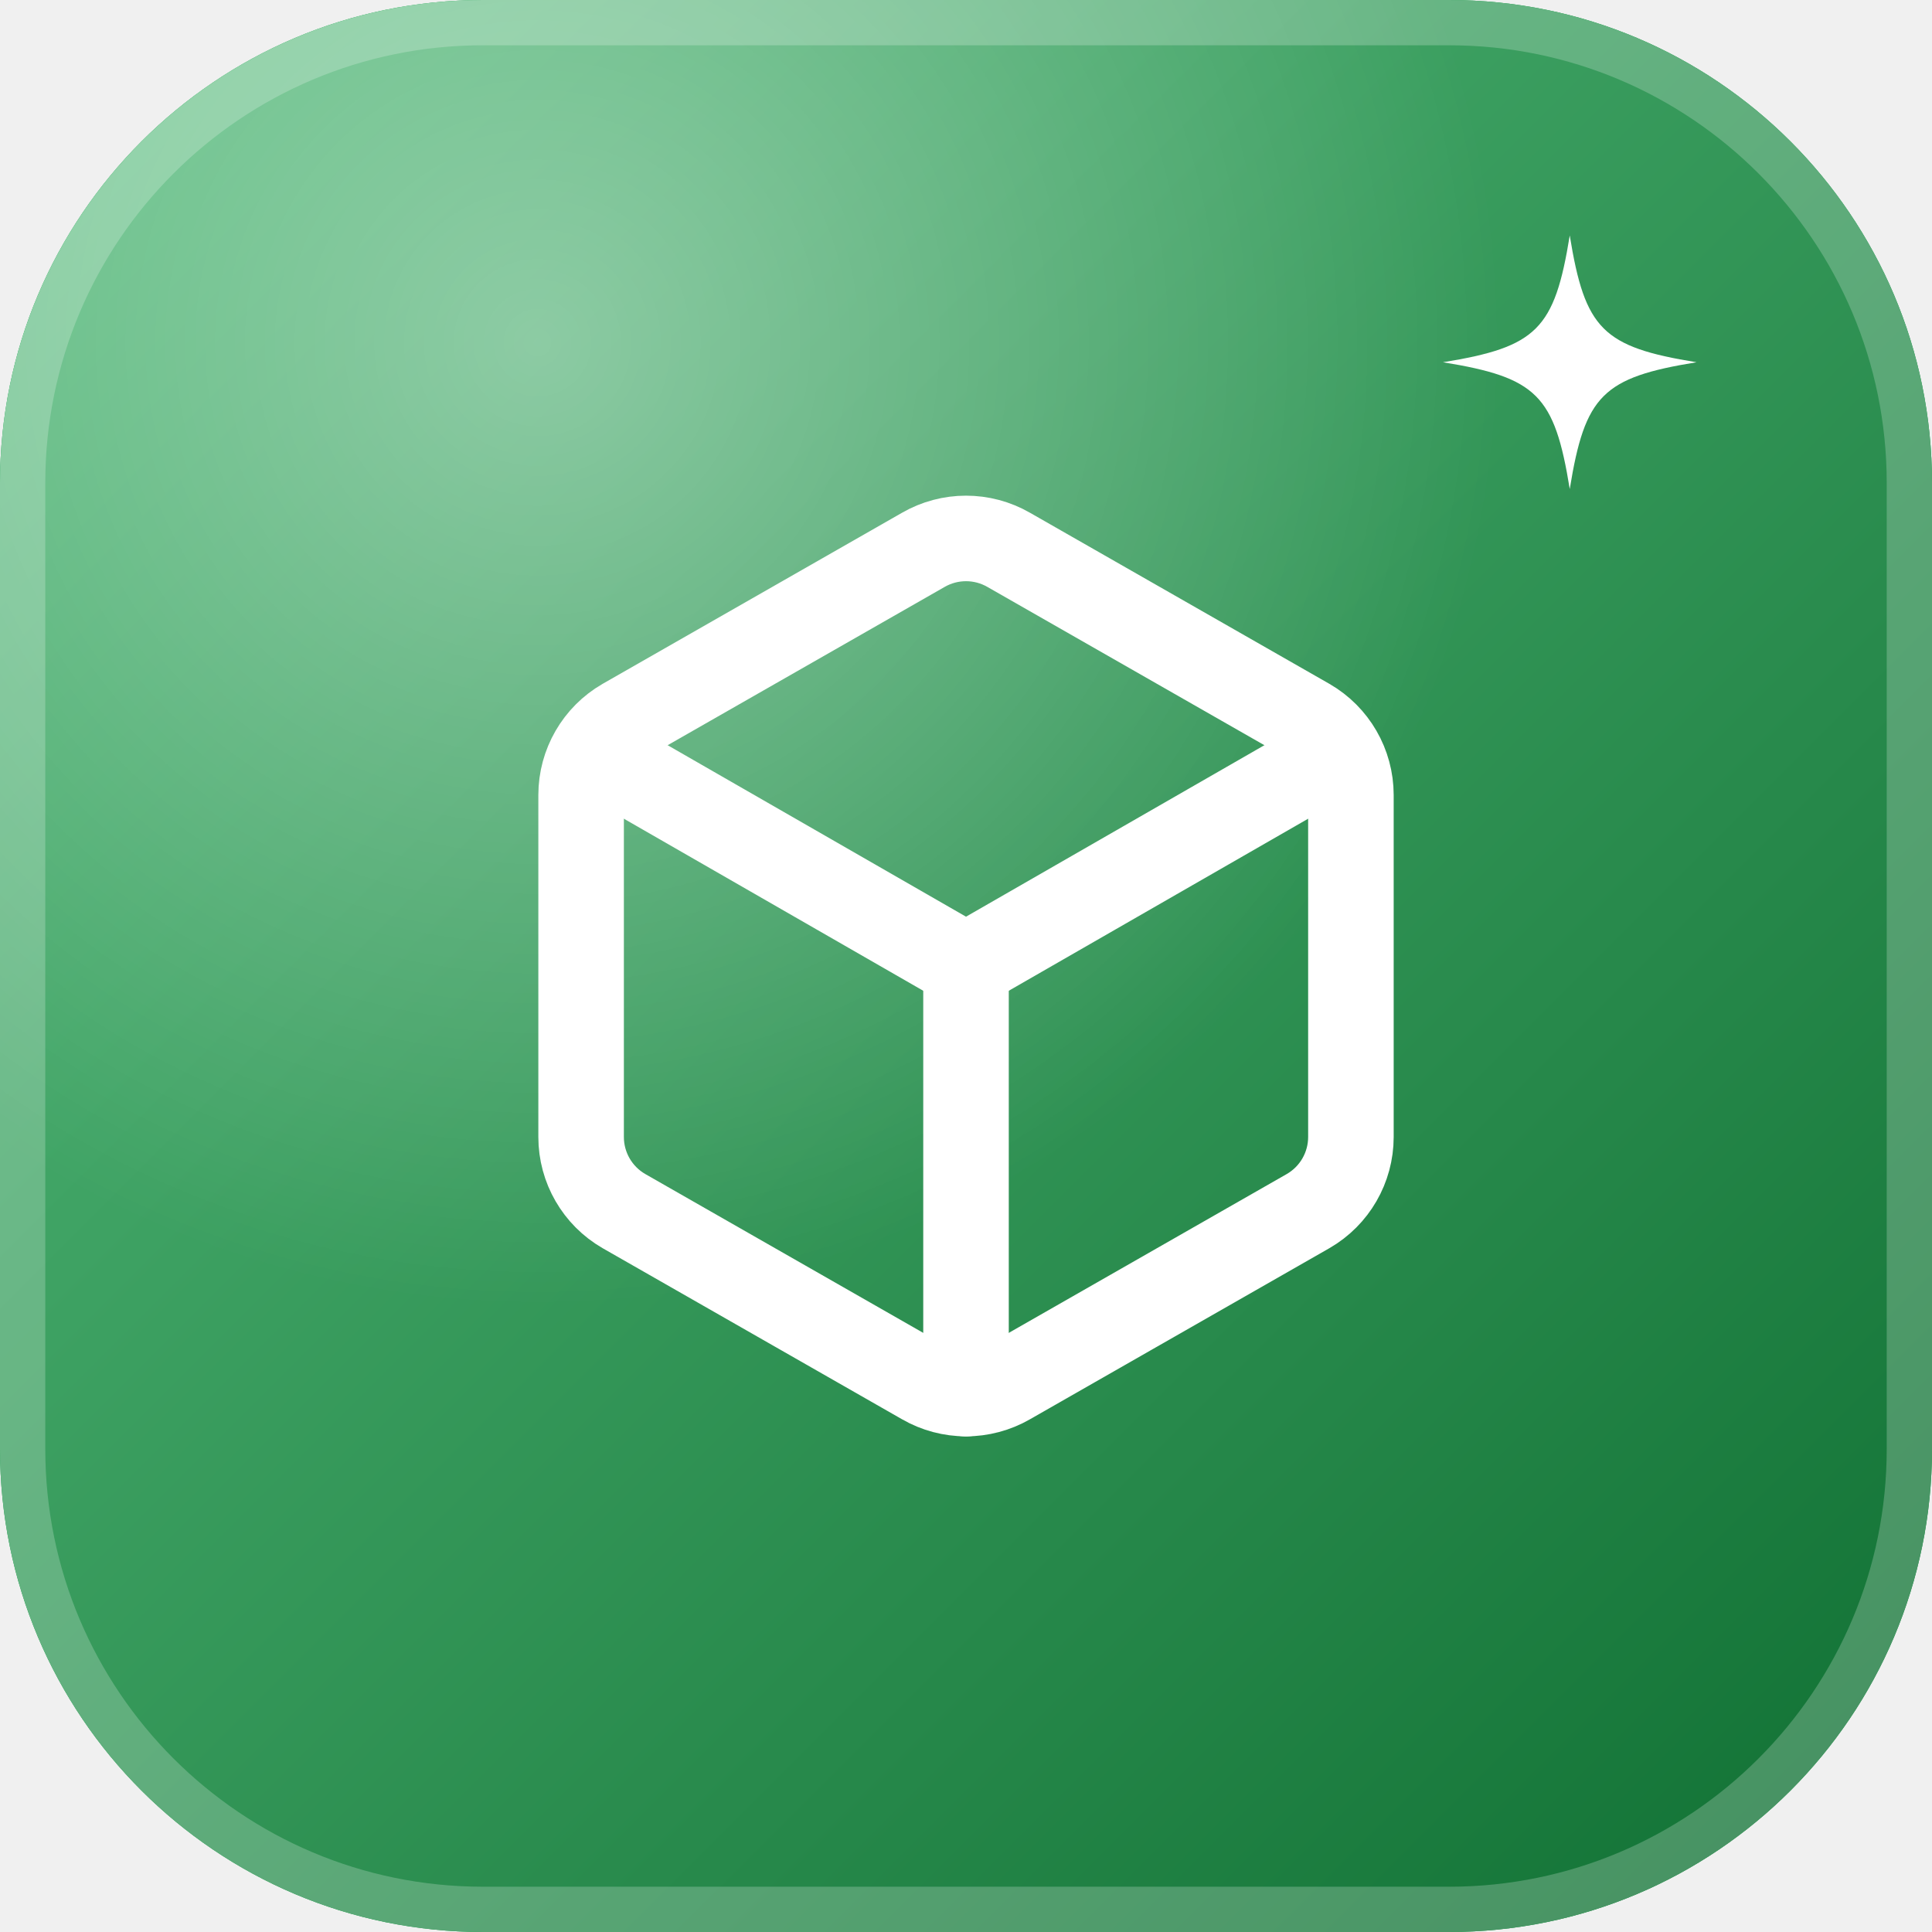
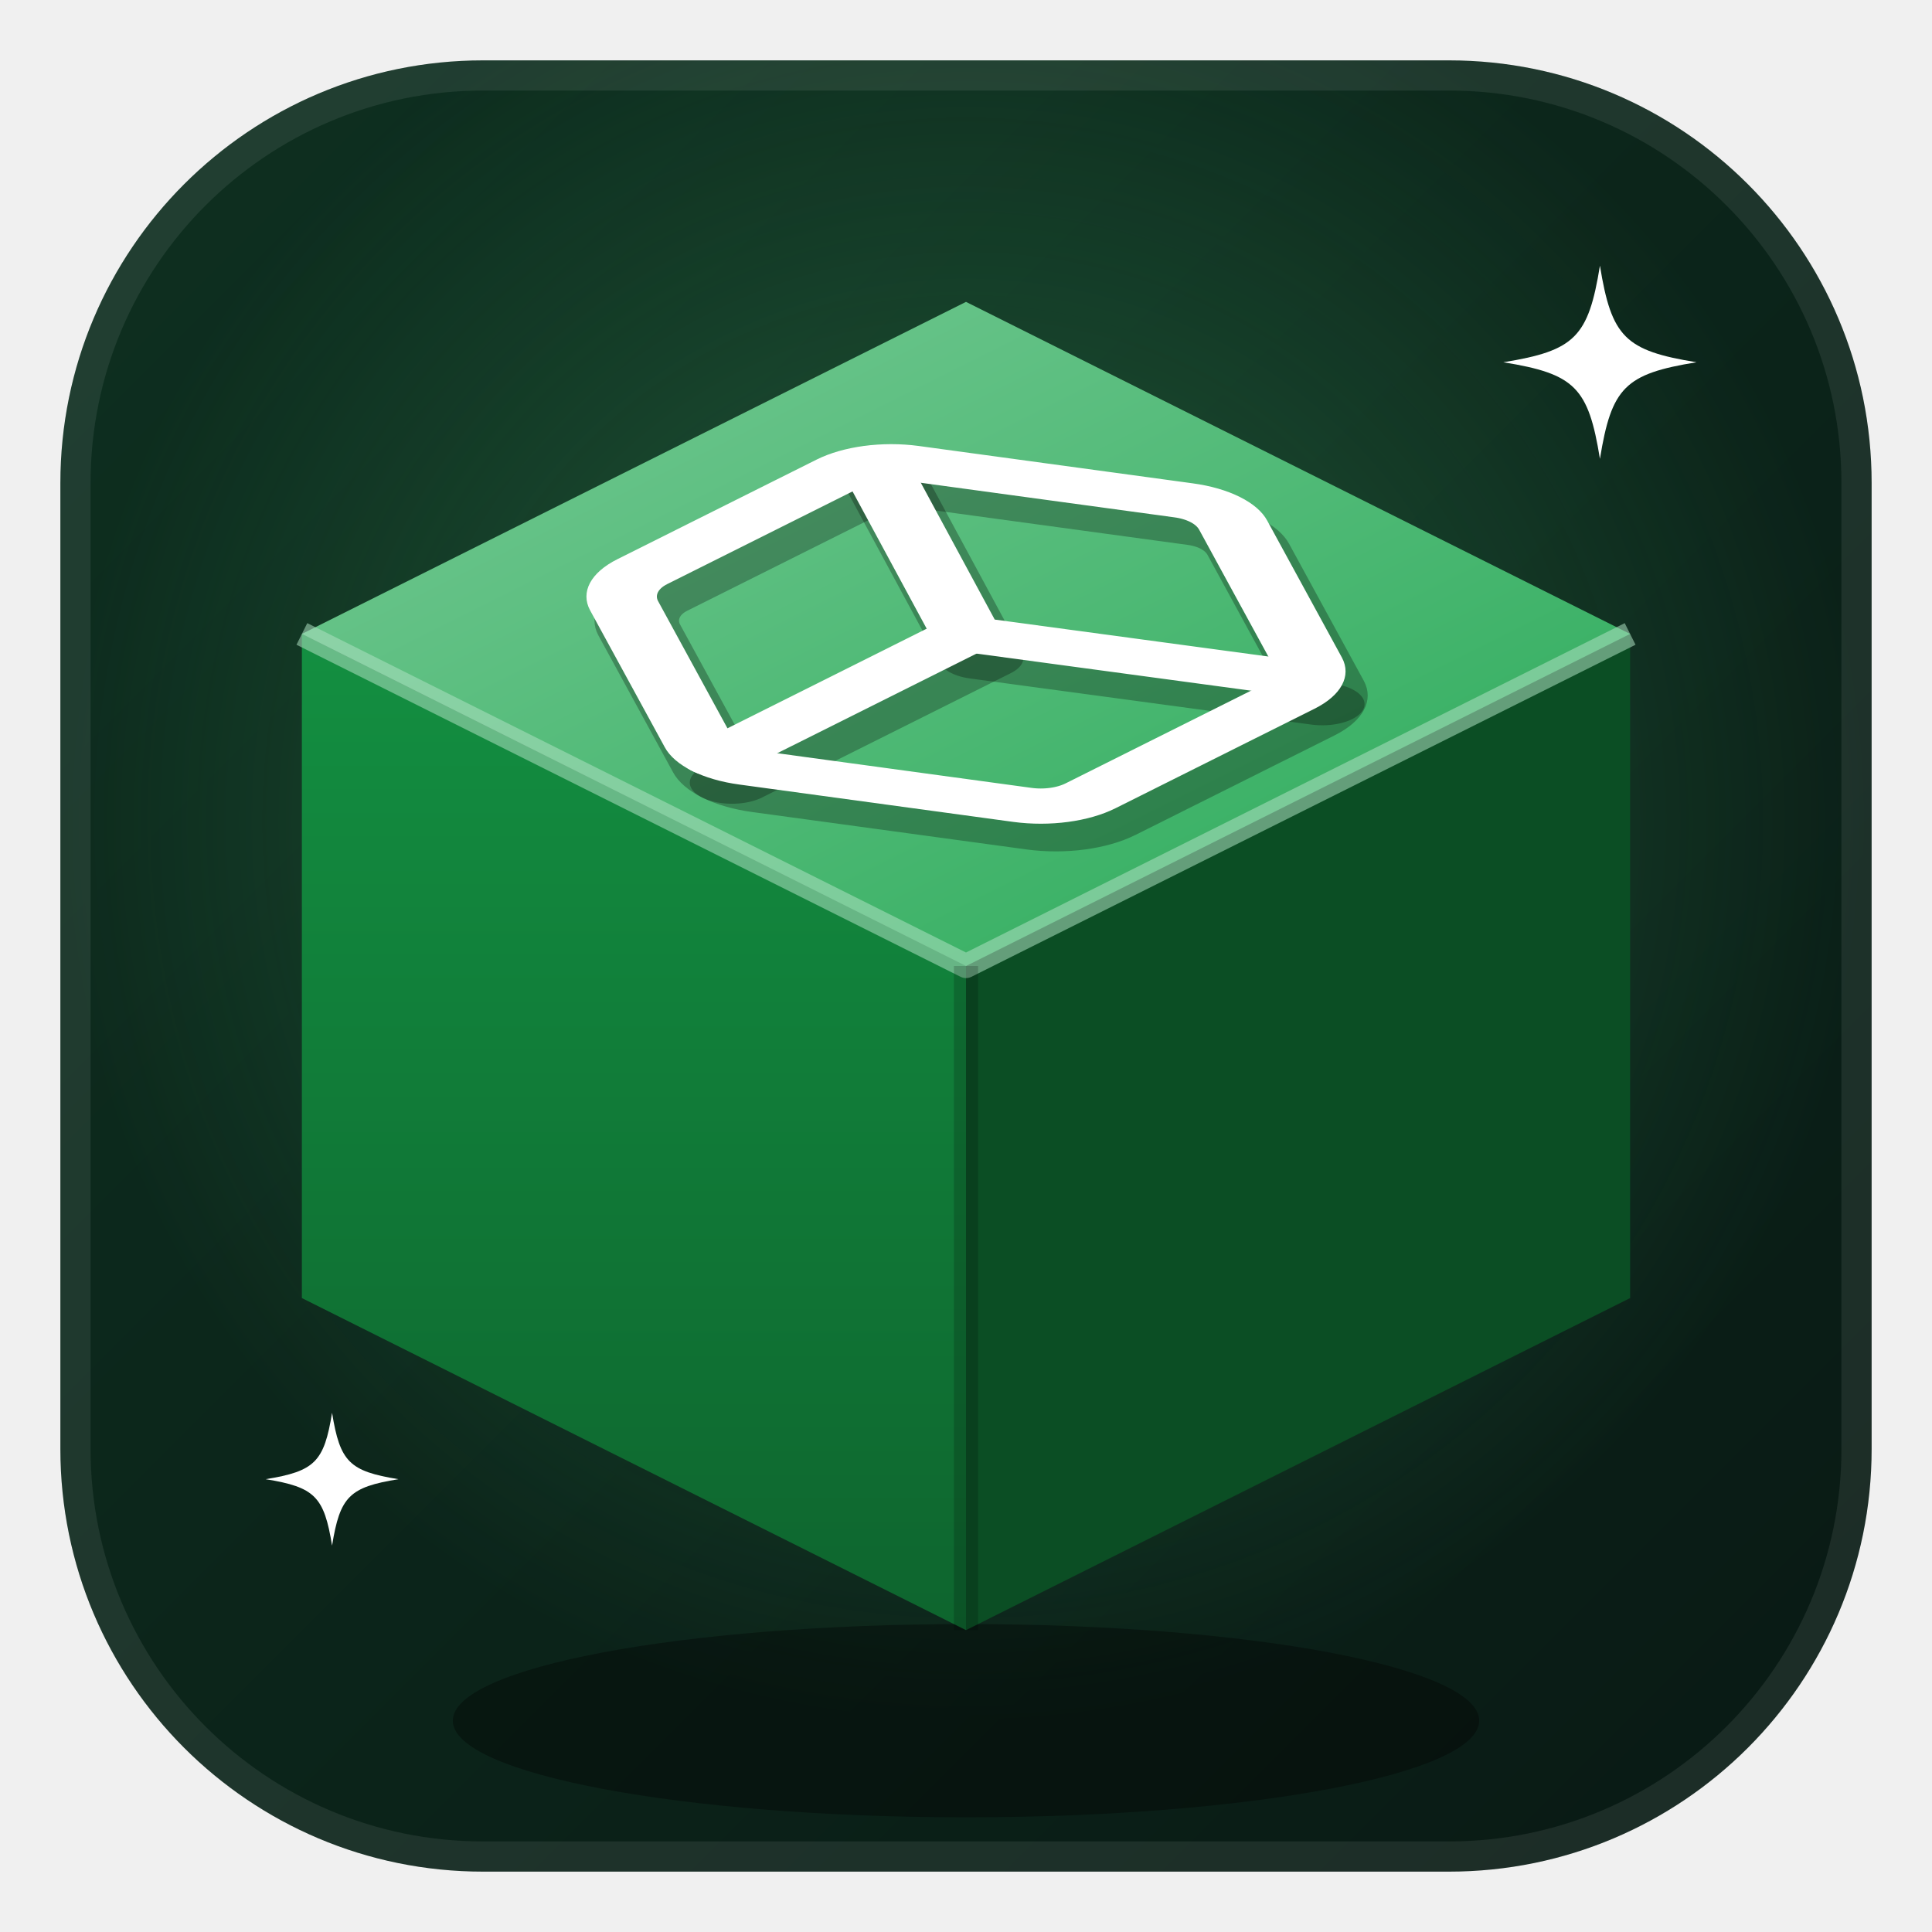
<svg xmlns="http://www.w3.org/2000/svg" viewBox="0 0 64 64" role="img" aria-hidden="true">
  <defs>
-     <linearGradient id="t" x1="0" y1="0" x2="1" y2="1">
-       <stop offset="0" stop-color="#57bd7d" />
-       <stop offset="1" stop-color="#0f6f32" />
+     <linearGradient id="bg" x1="0" y1="0" x2="1" y2="1">
+       <stop offset="0" stop-color="#0e3020" />
+       <stop offset="1" stop-color="#091914" />
    </linearGradient>
-     <radialGradient id="h" cx=".28" cy=".18" r=".9">
-       <stop offset="0" stop-color="#ffffff" stop-opacity=".38" />
-       <stop offset=".55" stop-color="#ffffff" stop-opacity="0" />
+     <radialGradient id="halo" cx=".5" cy=".42" r=".5">
+       <stop offset="0" stop-color="#45b56e" stop-opacity=".38" />
+       <stop offset="1" stop-color="#45b56e" stop-opacity="0" />
    </radialGradient>
+     <linearGradient id="it" x1="0" y1="0" x2="1" y2="1">
+       <stop offset="0" stop-color="#78ca96" />
+       <stop offset="1" stop-color="#29aa58" />
+     </linearGradient>
+     <linearGradient id="il" x1="0" y1="0" x2="0" y2="1">
+       <stop offset="0" stop-color="#138f41" />
+       <stop offset="1" stop-color="#0e652e" />
+     </linearGradient>
+     <linearGradient id="ish" x1="0" y1="0" x2="1" y2="0">
+       <stop offset="0" stop-color="#fff" stop-opacity="0" />
+       <stop offset=".5" stop-color="#fff" stop-opacity=".55" />
+       <stop offset="1" stop-color="#fff" stop-opacity="0" />
+     </linearGradient>
+     <clipPath id="ic">
+       <path d="M32 10 L54 21 L32 32 L10 21 Z" />
+     </clipPath>
  </defs>
-   <style>.g,.o,.w,.s{transform-box:fill-box;transform-origin:50% 50%}@keyframes m{0%,100%{transform:rotateY(0) scaleX(1)}50%{transform:scaleX(.82)}}.g{animation:m 3.4s ease-in-out infinite}@keyframes s{0%,100%{opacity:.35;transform:scale(.55) rotate(0)}50%{opacity:1;transform:scale(1) rotate(45deg)}}.s{animation:s 3s ease-in-out infinite}@media (prefers-reduced-motion:reduce){.g,.o,.w,.s,.g path,.g polyline{animation:none!important}}</style>
-   <rect width="64" height="64" rx="16" fill="#16a34a" />
-   <rect width="64" height="64" rx="16" fill="url(#t)" />
-   <rect width="64" height="64" rx="16" fill="url(#h)" />
-   <rect x=".75" y=".75" width="62.5" height="62.5" rx="15.25" fill="none" stroke="#ffffff" stroke-opacity=".22" stroke-width="1.5" />
-   <g transform="translate(15 15) scale(1.4167)">
-     <g class="g" fill="none" stroke="#ffffff" stroke-width="2" stroke-linecap="round" stroke-linejoin="round">
+   <style>.ibob,.ishadow{transform-box:fill-box;transform-origin:50% 50%}@keyframes ib{0%,100%{transform:translateY(0)}50%{transform:translateY(-2.2px)}}@keyframes isd{0%,100%{transform:scaleX(1);opacity:.35}50%{transform:scaleX(.86);opacity:.22}}@keyframes is{0%,55%{transform:translateX(0)}100%{transform:translateX(78px)}}@keyframes ig{0%,100%{opacity:.9}50%{opacity:1}}.ibob{animation:ib 4.2s ease-in-out infinite}.ishadow{animation:isd 4.2s ease-in-out infinite}.ishine{animation:is 5.5s ease-in-out infinite}.iglow{animation:ig 4.2s ease-in-out infinite}.sp{transform-box:fill-box;transform-origin:50% 50%;animation:tw 3.2s ease-in-out infinite}@keyframes tw{0%,100%{opacity:.15;transform:scale(.4) rotate(0)}50%{opacity:.95;transform:scale(1) rotate(45deg)}}@media (prefers-reduced-motion:reduce){*{animation:none!important}}</style>
+   <rect x="2" y="2" width="60" height="60" rx="14" fill="url(#bg)" />
+   <rect x="2" y="2" width="60" height="60" rx="14" fill="url(#halo)" />
+   <rect x="2.5" y="2.5" width="59" height="59" rx="13.5" fill="none" stroke="#fff" stroke-opacity=".08" />
+   <g class="ibob">
+     <ellipse cx="32" cy="57" rx="17" ry="3.2" fill="#000" opacity=".35" class="ishadow" />
+     <path d="M10 21 L32 32 V54 L10 43 Z" fill="url(#il)" />
+     <path d="M54 21 L32 32 V54 L54 43 Z" fill="#0b4e24" />
+     <path d="M32 10 L54 21 L32 32 L10 21 Z" fill="url(#it)" />
+     <path d="M10 21 L32 32 L54 21" fill="none" stroke="#addfc0" stroke-opacity=".55" stroke-width=".8" stroke-linejoin="round" />
+     <path d="M32 32 V54" stroke="#000" stroke-opacity=".18" stroke-width=".8" />
+     <g clip-path="url(#ic)">
+       <rect class="ishine" x="-14" y="6" width="14" height="30" fill="url(#ish)" transform="skewX(-25)" />
+     </g>
+     <g transform="translate(.5 .8)">
+       <g transform="matrix(0.825 0.4125 -0.825 0.4125 32 11.100)" fill="none" stroke="#000" stroke-opacity=".28" stroke-width="2.4" stroke-linecap="round" stroke-linejoin="round">
+         <path d="M21 8a2 2 0 0 0-1-1.73l-7-4a2 2 0 0 0-2 0l-7 4A2 2 0 0 0 3 8v8a2 2 0 0 0 1 1.73l7 4a2 2 0 0 0 2 0l7-4A2 2 0 0 0 21 16Z" />
+         <path d="m3.3 7 8.7 5 8.7-5" />
+         <path d="M12 22V12" />
+       </g>
+     </g>
+     <g class="iglow" transform="matrix(0.825 0.4125 -0.825 0.4125 32 11.100)" fill="none" stroke="#fff" stroke-width="2" stroke-linecap="round" stroke-linejoin="round">
      <path d="M21 8a2 2 0 0 0-1-1.73l-7-4a2 2 0 0 0-2 0l-7 4A2 2 0 0 0 3 8v8a2 2 0 0 0 1 1.73l7 4a2 2 0 0 0 2 0l7-4A2 2 0 0 0 21 16Z" />
      <path d="m3.3 7 8.7 5 8.7-5" />
      <path d="M12 22V12" />
    </g>
  </g>
-   <g transform="translate(52 12) scale(.42)">
-     <path class="s" d="M0 -10 C1.2 -2.6 2.6 -1.2 10 0 C2.6 1.2 1.2 2.6 0 10 C-1.2 2.6 -2.6 1.2 -10 0 C-2.6 -1.2 -1.2 -2.6 0 -10Z" fill="#ffffff" />
+   <g transform="translate(53 12) scale(.32)">
+     <path class="sp" d="M0 -10 C1.2 -2.6 2.6 -1.2 10 0 C2.6 1.2 1.2 2.6 0 10 C-1.2 2.6 -2.6 1.2 -10 0 C-2.6 -1.2 -1.2 -2.6 0 -10Z" fill="#fff" />
+   </g>
+   <g transform="translate(11 49) scale(.22)">
+     <path class="sp" style="animation-delay:1.4s" d="M0 -10 C1.2 -2.6 2.6 -1.2 10 0 C2.6 1.2 1.2 2.6 0 10 C-1.2 2.6 -2.6 1.2 -10 0 C-2.6 -1.2 -1.2 -2.6 0 -10Z" fill="#fff" />
  </g>
</svg>
